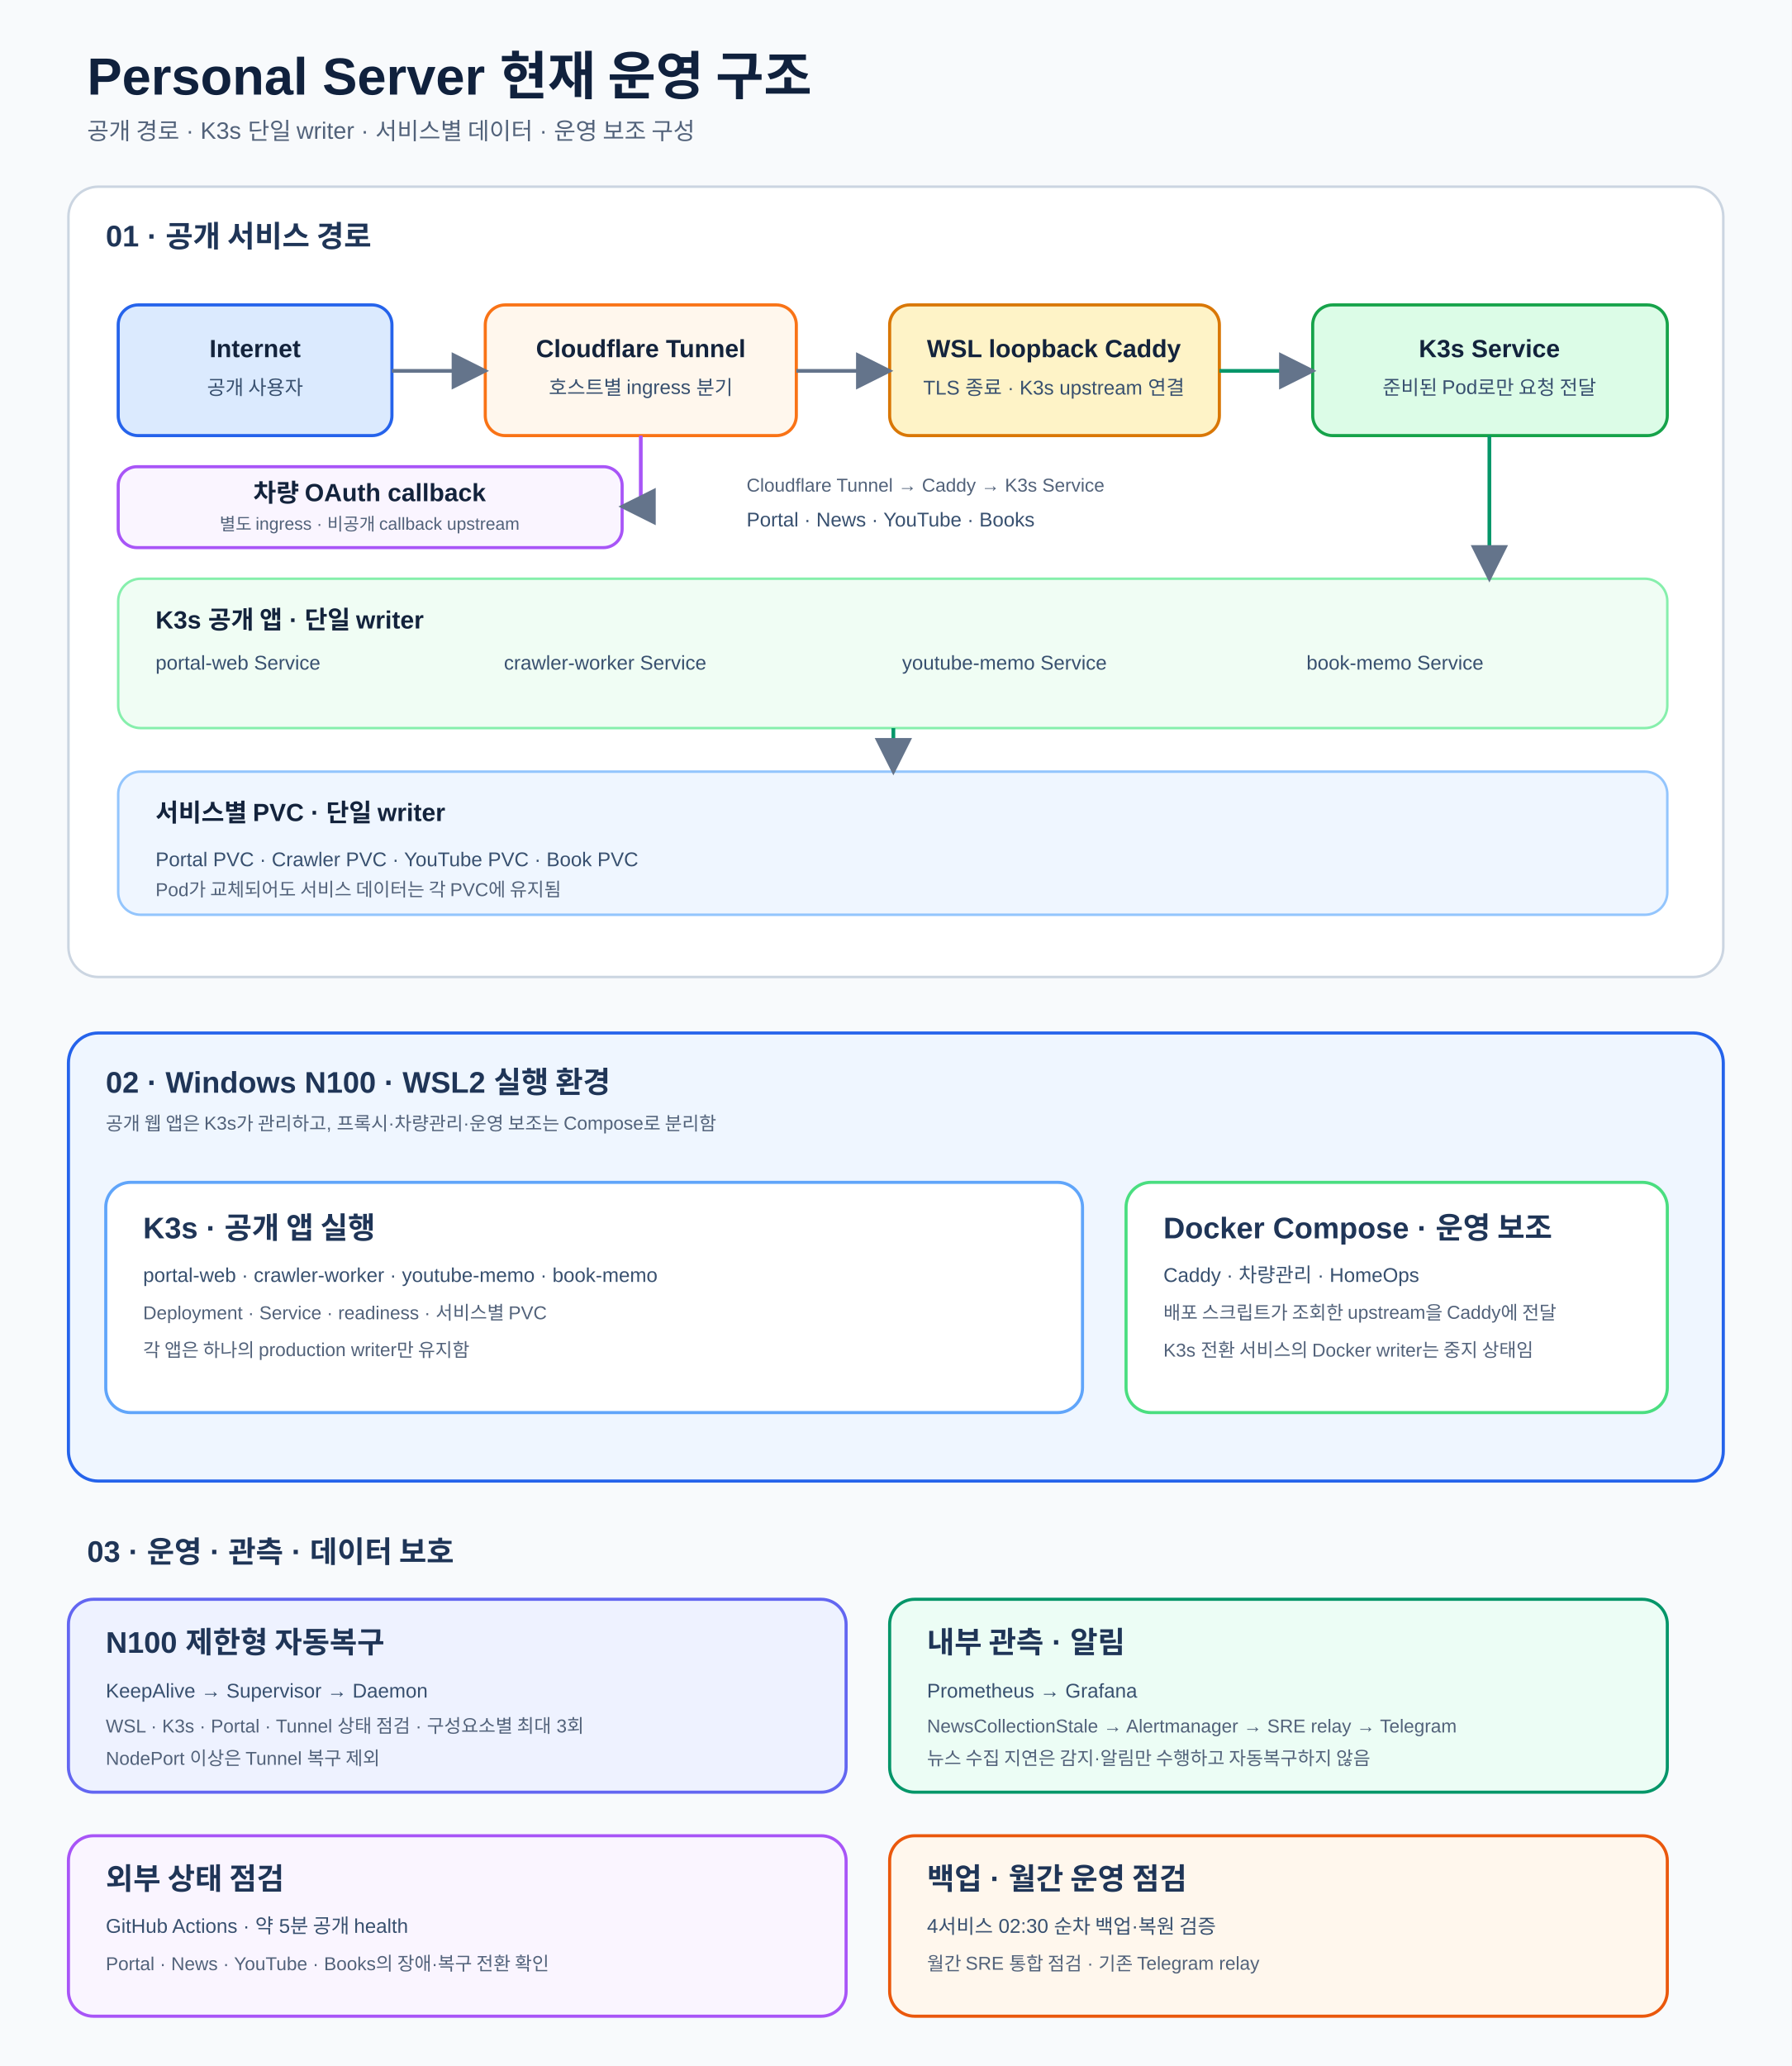
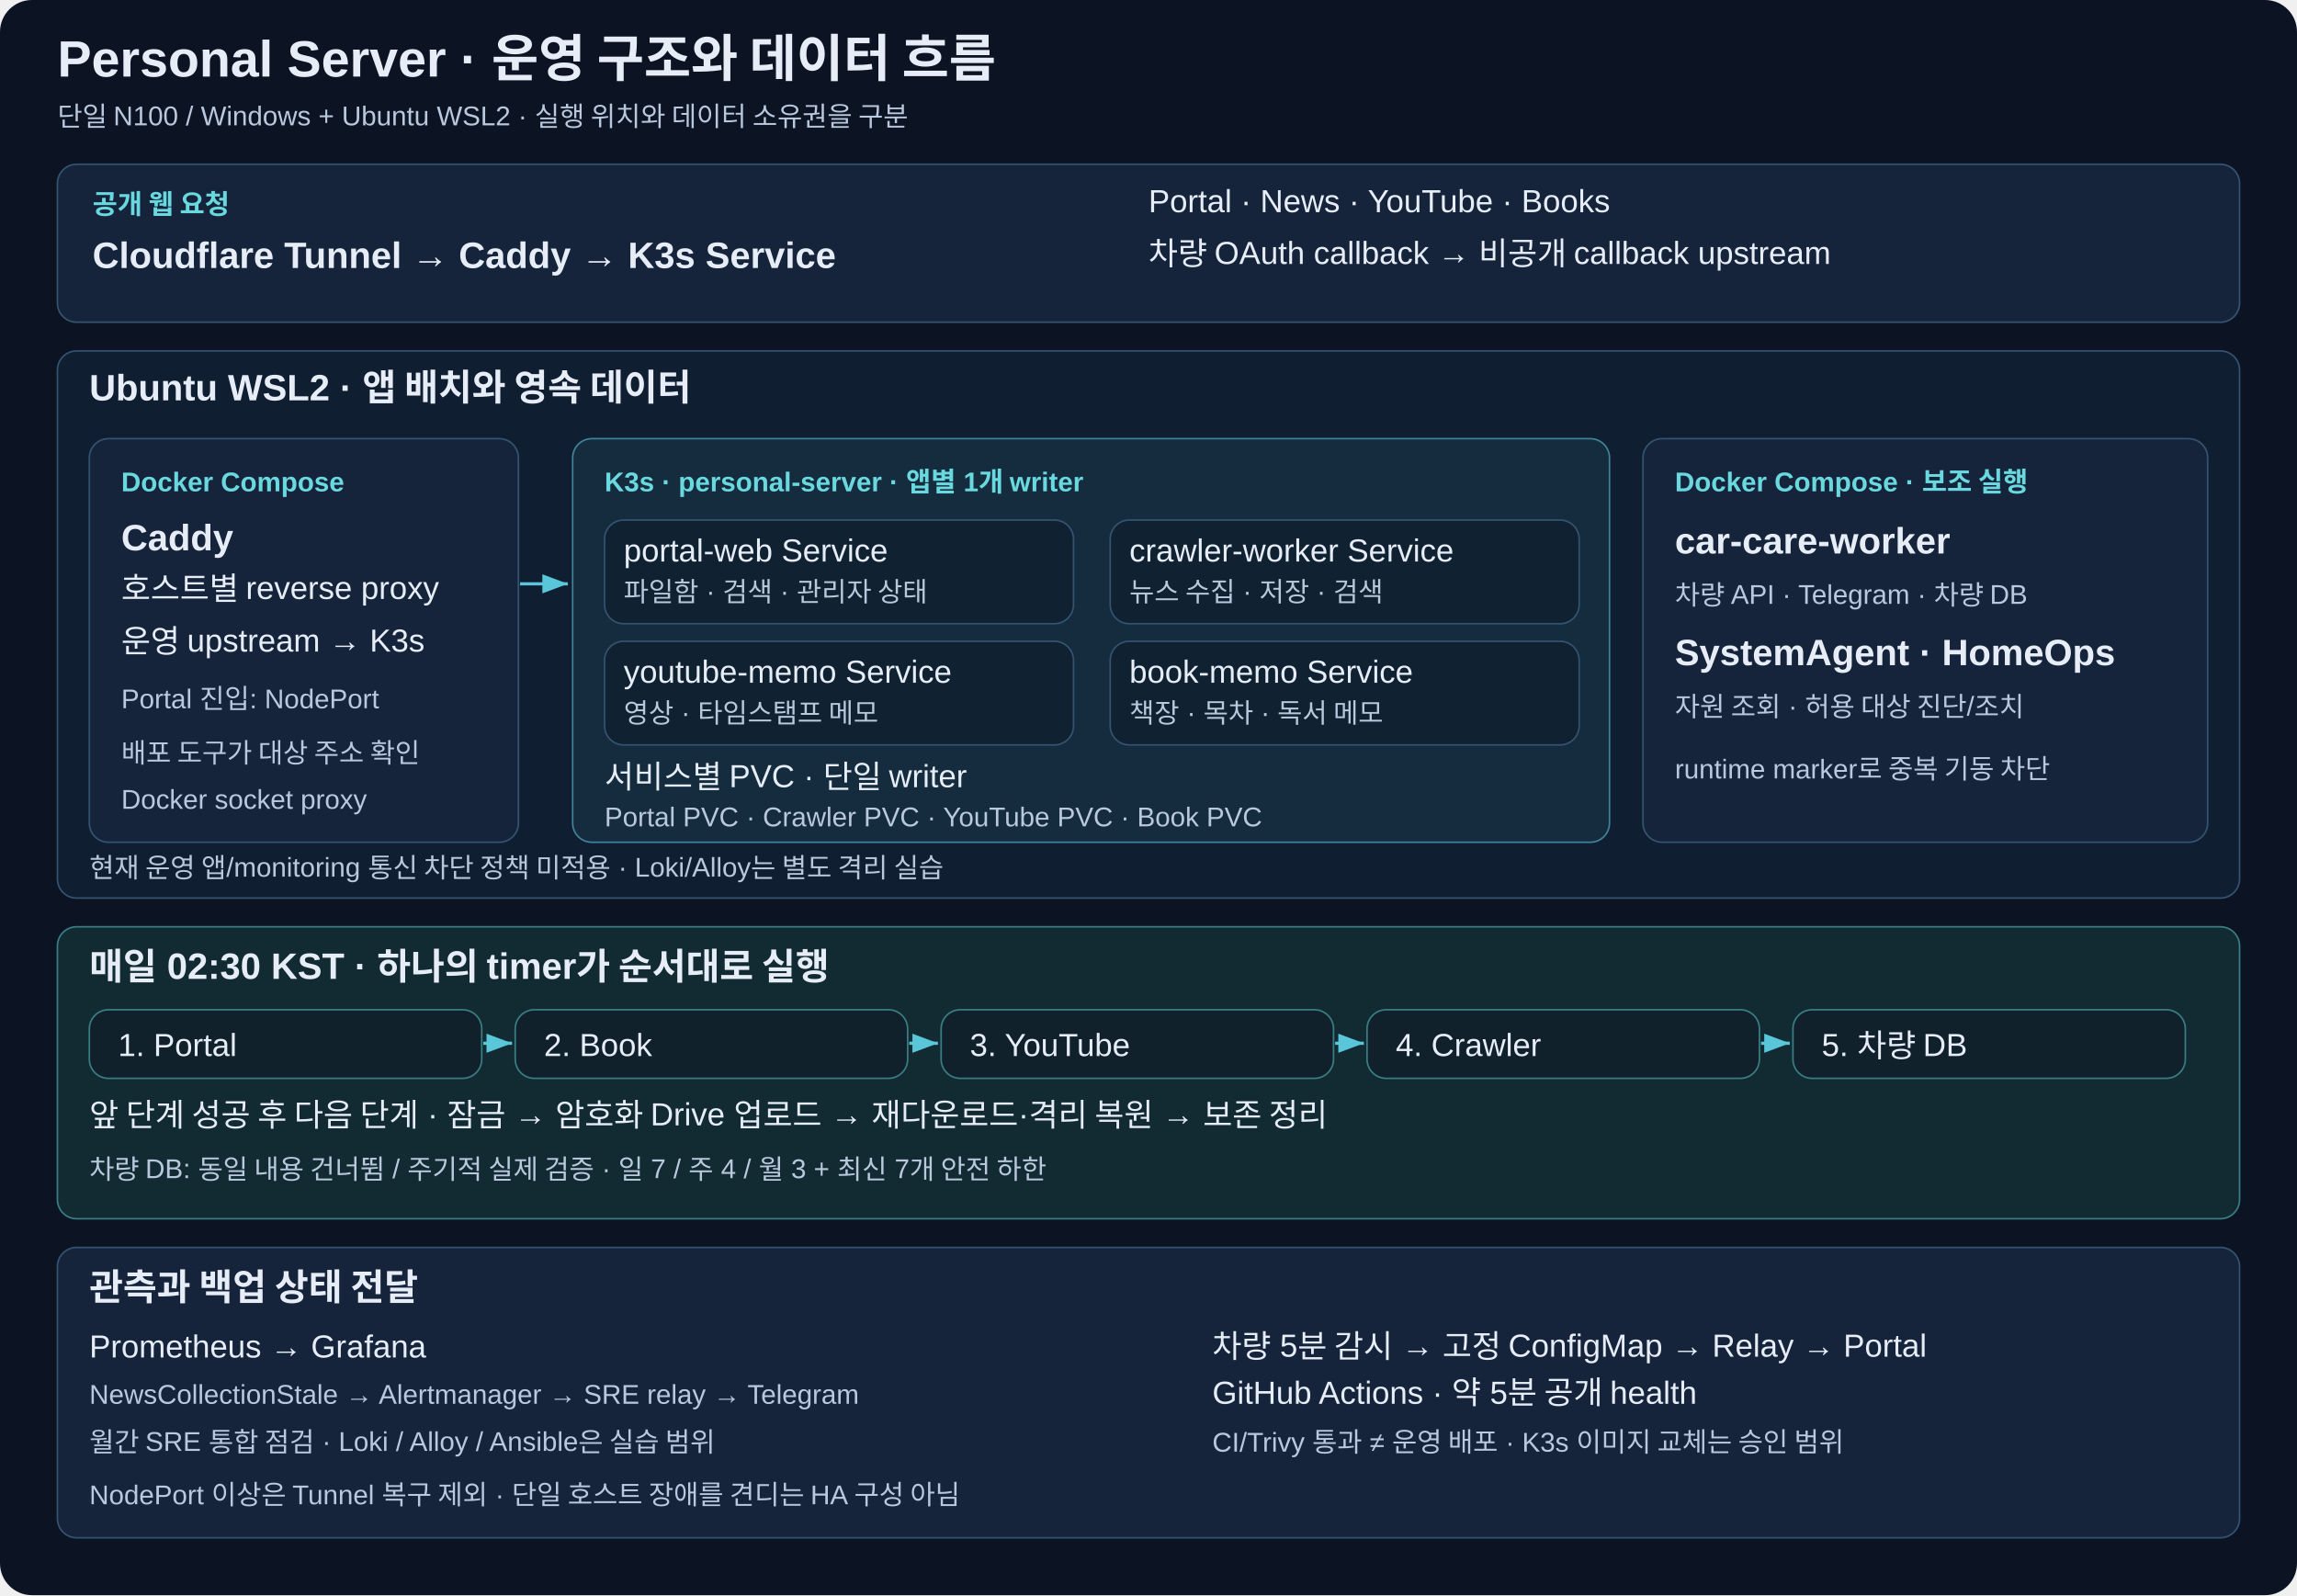
- <svg xmlns="http://www.w3.org/2000/svg" width="1440" height="1660" viewBox="0 0 1440 1660" role="img" aria-labelledby="title desc">
+ <svg xmlns="http://www.w3.org/2000/svg" width="1440" height="1000" viewBox="0 0 1440 1000" role="img" aria-labelledby="title desc">
  <defs>
-     <marker id="arrow" markerWidth="10" markerHeight="10" refX="9" refY="5" orient="auto">
-       <path d="M0 0 L0 10 L10 5 z" fill="#64748b" />
+     <marker id="arrow" markerWidth="10" markerHeight="10" refX="8" refY="3" orient="auto">
+       <path d="M0,0 L8,3 L0,6" fill="#59c6da" />
    </marker>
-     <style>
-       .title{font:700 42px 'Apple SD Gothic Neo','Noto Sans KR','Malgun Gothic',Arial,sans-serif;fill:#10213d}
-       .subtitle{font:400 19px 'Apple SD Gothic Neo','Noto Sans KR','Malgun Gothic',Arial,sans-serif;fill:#52627a}
-       .section{font:700 24px 'Apple SD Gothic Neo','Noto Sans KR','Malgun Gothic',Arial,sans-serif;fill:#1f3557}
-       .card-title{font:700 20px 'Apple SD Gothic Neo','Noto Sans KR','Malgun Gothic',Arial,sans-serif;fill:#13233c}
-       .card-body{font:400 16px 'Apple SD Gothic Neo','Noto Sans KR','Malgun Gothic',Arial,sans-serif;fill:#38506f}
-       .note{font:400 15px 'Apple SD Gothic Neo','Noto Sans KR','Malgun Gothic',Arial,sans-serif;fill:#52627a}
-       .small{font:400 14px 'Apple SD Gothic Neo','Noto Sans KR','Malgun Gothic',Arial,sans-serif;fill:#52627a}
-       .route{stroke:#64748b;stroke-width:3;fill:none;marker-end:url(#arrow)}
-       .k3s-route{stroke:#059669;stroke-width:3;fill:none;marker-end:url(#arrow)}
-       .private{stroke:#a855f7;stroke-width:3;fill:none;marker-end:url(#arrow)}
-     </style>
  </defs>
-   <rect width="1440" height="1660" fill="#f8fafc" />
-   <text x="70" y="76" class="title">Personal Server 현재 운영 구조</text>
-   <text x="70" y="112" class="subtitle">공개 경로 · K3s 단일 writer · 서비스별 데이터 · 운영 보조 구성</text>
-   <rect x="55" y="150" width="1330" height="635" rx="24" fill="#ffffff" stroke="#cbd5e1" stroke-width="2" />
-   <text x="85" y="198" class="section">01 · 공개 서비스 경로</text>
-   <rect x="95" y="245" width="220" height="105" rx="16" fill="#dbeafe" stroke="#2563eb" stroke-width="2.5" />
-   <text x="205" y="287" text-anchor="middle" class="card-title">Internet</text>
-   <text x="205" y="317" text-anchor="middle" class="card-body">공개 사용자</text>
-   <rect x="390" y="245" width="250" height="105" rx="16" fill="#fff7ed" stroke="#f97316" stroke-width="2.5" />
-   <text x="515" y="287" text-anchor="middle" class="card-title">Cloudflare Tunnel</text>
-   <text x="515" y="317" text-anchor="middle" class="card-body">호스트별 ingress 분기</text>
-   <path d="M315 298 H390" class="route" />
-   <rect x="715" y="245" width="265" height="105" rx="16" fill="#fef3c7" stroke="#d97706" stroke-width="2.5" />
-   <text x="847" y="287" text-anchor="middle" class="card-title">WSL loopback Caddy</text>
-   <text x="847" y="317" text-anchor="middle" class="card-body">TLS 종료 · K3s upstream 연결</text>
-   <path d="M640 298 H715" class="route" />
-   <rect x="1055" y="245" width="285" height="105" rx="16" fill="#dcfce7" stroke="#16a34a" stroke-width="2.5" />
-   <text x="1197" y="287" text-anchor="middle" class="card-title">K3s Service</text>
-   <text x="1197" y="317" text-anchor="middle" class="card-body">준비된 Pod로만 요청 전달</text>
-   <path d="M980 298 H1055" class="k3s-route" />
-   <text x="600" y="395" class="note">Cloudflare Tunnel → Caddy → K3s Service</text>
-   <text x="600" y="423" class="card-body">Portal · News · YouTube · Books</text>
-   <rect x="95" y="465" width="1245" height="120" rx="18" fill="#f0fdf4" stroke="#86efac" stroke-width="2" />
-   <text x="125" y="505" class="card-title">K3s 공개 앱 · 단일 writer</text>
-   <text x="125" y="538" class="card-body">portal-web Service</text>
-   <text x="405" y="538" class="card-body">crawler-worker Service</text>
-   <text x="725" y="538" class="card-body">youtube-memo Service</text>
-   <text x="1050" y="538" class="card-body">book-memo Service</text>
-   <path d="M1197 350 V465" class="k3s-route" />
-   <rect x="95" y="620" width="1245" height="115" rx="18" fill="#eff6ff" stroke="#93c5fd" stroke-width="2" />
-   <text x="125" y="660" class="card-title">서비스별 PVC · 단일 writer</text>
-   <text x="125" y="696" class="card-body">Portal PVC · Crawler PVC · YouTube PVC · Book PVC</text>
-   <text x="125" y="720" class="note">Pod가 교체되어도 서비스 데이터는 각 PVC에 유지됨</text>
-   <path d="M718 585 V620" class="k3s-route" />
-   <rect x="95" y="375" width="405" height="65" rx="15" fill="#faf5ff" stroke="#a855f7" stroke-width="2.5" />
-   <text x="297" y="403" text-anchor="middle" class="card-title">차량 OAuth callback</text>
-   <text x="297" y="426" text-anchor="middle" class="small">별도 ingress · 비공개 callback upstream</text>
-   <path d="M515 350 V407 H500" class="private" />
-   <rect x="55" y="830" width="1330" height="360" rx="24" fill="#eff6ff" stroke="#2563eb" stroke-width="2.5" />
-   <text x="85" y="878" class="section">02 · Windows N100 · WSL2 실행 환경</text>
-   <text x="85" y="908" class="note">공개 웹 앱은 K3s가 관리하고, 프록시·차량관리·운영 보조는 Compose로 분리함</text>
-   <rect x="85" y="950" width="785" height="185" rx="20" fill="#ffffff" stroke="#60a5fa" stroke-width="2.5" />
-   <text x="115" y="995" class="section">K3s · 공개 앱 실행</text>
-   <text x="115" y="1030" class="card-body">portal-web · crawler-worker · youtube-memo · book-memo</text>
-   <text x="115" y="1060" class="note">Deployment · Service · readiness · 서비스별 PVC</text>
-   <text x="115" y="1090" class="note">각 앱은 하나의 production writer만 유지함</text>
-   <rect x="905" y="950" width="435" height="185" rx="20" fill="#ffffff" stroke="#4ade80" stroke-width="2.5" />
-   <text x="935" y="995" class="section">Docker Compose · 운영 보조</text>
-   <text x="935" y="1030" class="card-body">Caddy · 차량관리 · HomeOps</text>
-   <text x="935" y="1060" class="note">배포 스크립트가 조회한 upstream을 Caddy에 전달</text>
-   <text x="935" y="1090" class="note">K3s 전환 서비스의 Docker writer는 중지 상태임</text>
-   <text x="70" y="1255" class="section">03 · 운영 · 관측 · 데이터 보호</text>
-   <rect x="55" y="1285" width="625" height="155" rx="20" fill="#eef2ff" stroke="#6366f1" stroke-width="2.5" />
-   <text x="85" y="1328" class="section">N100 제한형 자동복구</text>
-   <text x="85" y="1364" class="card-body">KeepAlive → Supervisor → Daemon</text>
-   <text x="85" y="1392" class="note">WSL · K3s · Portal · Tunnel 상태 점검 · 구성요소별 최대 3회</text>
-   <text x="85" y="1418" class="note">NodePort 이상은 Tunnel 복구 제외</text>
-   <rect x="715" y="1285" width="625" height="155" rx="20" fill="#ecfdf5" stroke="#059669" stroke-width="2.5" />
-   <text x="745" y="1328" class="section">내부 관측 · 알림</text>
-   <text x="745" y="1364" class="card-body">Prometheus → Grafana</text>
-   <text x="745" y="1392" class="note">NewsCollectionStale → Alertmanager → SRE relay → Telegram</text>
-   <text x="745" y="1418" class="note">뉴스 수집 지연은 감지·알림만 수행하고 자동복구하지 않음</text>
-   <rect x="55" y="1475" width="625" height="145" rx="20" fill="#faf5ff" stroke="#a855f7" stroke-width="2.5" />
-   <text x="85" y="1518" class="section">외부 상태 점검</text>
-   <text x="85" y="1553" class="card-body">GitHub Actions · 약 5분 공개 health</text>
-   <text x="85" y="1583" class="note">Portal · News · YouTube · Books의 장애·복구 전환 확인</text>
-   <rect x="715" y="1475" width="625" height="145" rx="20" fill="#fff7ed" stroke="#ea580c" stroke-width="2.5" />
-   <text x="745" y="1518" class="section">백업 · 월간 운영 점검</text>
-   <text x="745" y="1553" class="card-body">4서비스 02:30 순차 백업·복원 검증</text>
-   <text x="745" y="1583" class="note">월간 SRE 통합 점검 · 기존 Telegram relay</text>
+   <style>text{font-family:Arial,'Apple SD Gothic Neo','Noto Sans KR',sans-serif;fill:#e7edf7}.title{font-size:32px;font-weight:700}.heading{font-size:23px;font-weight:700}.body{font-size:20px}.small{font-size:17px;fill:#b9c8dd}.tag{fill:#69d8df;font-size:17px;font-weight:700}</style>
+   <rect width="1440" height="1000" rx="20" fill="#0c1424" />
+   <text x="36" y="48" class="title">Personal Server · 운영 구조와 데이터 흐름</text>
+   <text x="36" y="79" class="small">단일 N100 / Windows + Ubuntu WSL2 · 실행 위치와 데이터 소유권을 구분</text>
+   <rect x="36" y="103" width="1368" height="99" rx="12" fill="#15243b" stroke="#345371" />
+   <text x="58" y="134" class="tag">공개 웹 요청</text>
+   <text x="58" y="168" class="heading">Cloudflare Tunnel → Caddy → K3s Service</text>
+   <text x="720" y="133" class="body">Portal · News · YouTube · Books</text>
+   <text x="720" y="166" class="body">차량 OAuth callback → 비공개 callback upstream</text>
+   <rect x="36" y="220" width="1368" height="343" rx="12" fill="#101e31" stroke="#345371" />
+   <text x="56" y="251" class="heading">Ubuntu WSL2 · 앱 배치와 영속 데이터</text>
+   <rect x="56" y="275" width="269" height="253" rx="12" fill="#15243b" stroke="#345371" />
+   <text x="76" y="308" class="tag">Docker Compose</text>
+   <text x="76" y="345" class="heading">Caddy</text>
+   <text x="76" y="376" class="body">호스트별 reverse proxy</text>
+   <text x="76" y="409" class="body">운영 upstream → K3s</text>
+   <text x="76" y="444" class="small">Portal 진입: NodePort</text>
+   <text x="76" y="478" class="small">배포 도구가 대상 주소 확인</text>
+   <text x="76" y="507" class="small">Docker socket proxy</text>
+   <path d="M326,366 L356,366" fill="none" stroke="#59c6da" stroke-width="2" marker-end="url(#arrow)" />
+   <rect x="359" y="275" width="650" height="253" rx="12" fill="#142c3d" stroke="#408399" />
+   <text x="379" y="308" class="tag">K3s · personal-server · 앱별 1개 writer</text>
+   <rect x="379" y="326" width="294" height="65" rx="12" fill="#102131" stroke="#345371" />
+   <text x="391" y="352" class="body">portal-web Service</text>
+   <text x="391" y="377" class="small">파일함 · 검색 · 관리자 상태</text>
+   <rect x="696" y="326" width="294" height="65" rx="12" fill="#102131" stroke="#345371" />
+   <text x="708" y="352" class="body">crawler-worker Service</text>
+   <text x="708" y="377" class="small">뉴스 수집 · 저장 · 검색</text>
+   <rect x="379" y="402" width="294" height="65" rx="12" fill="#102131" stroke="#345371" />
+   <text x="391" y="428" class="body">youtube-memo Service</text>
+   <text x="391" y="453" class="small">영상 · 타임스탬프 메모</text>
+   <rect x="696" y="402" width="294" height="65" rx="12" fill="#102131" stroke="#345371" />
+   <text x="708" y="428" class="body">book-memo Service</text>
+   <text x="708" y="453" class="small">책장 · 목차 · 독서 메모</text>
+   <text x="379" y="494" class="body">서비스별 PVC · 단일 writer</text>
+   <text x="379" y="518" class="small">Portal PVC · Crawler PVC · YouTube PVC · Book PVC</text>
+   <rect x="1030" y="275" width="354" height="253" rx="12" fill="#15243b" stroke="#345371" />
+   <text x="1050" y="308" class="tag">Docker Compose · 보조 실행</text>
+   <text x="1050" y="347" class="heading">car-care-worker</text>
+   <text x="1050" y="379" class="small">차량 API · Telegram · 차량 DB</text>
+   <text x="1050" y="417" class="heading">SystemAgent · HomeOps</text>
+   <text x="1050" y="449" class="small">자원 조회 · 허용 대상 진단/조치</text>
+   <text x="1050" y="488" class="small">runtime marker로 중복 기동 차단</text>
+   <text x="56" y="550" class="small">현재 운영 앱/monitoring 통신 차단 정책 미적용 · Loki/Alloy는 별도 격리 실습</text>
+   <rect x="36" y="581" width="1368" height="183" rx="12" fill="#122b33" stroke="#3a7d84" />
+   <text x="56" y="614" class="heading">매일 02:30 KST · 하나의 timer가 순서대로 실행</text>
+   <rect x="56" y="633" width="246" height="43" rx="12" fill="#10212c" stroke="#3a7d84" />
+   <text x="74" y="662" class="body">1. Portal</text>
+   <path d="M303,654 L321,654" fill="none" stroke="#59c6da" stroke-width="2" marker-end="url(#arrow)" />
+   <rect x="323" y="633" width="246" height="43" rx="12" fill="#10212c" stroke="#3a7d84" />
+   <text x="341" y="662" class="body">2. Book</text>
+   <path d="M570,654 L588,654" fill="none" stroke="#59c6da" stroke-width="2" marker-end="url(#arrow)" />
+   <rect x="590" y="633" width="246" height="43" rx="12" fill="#10212c" stroke="#3a7d84" />
+   <text x="608" y="662" class="body">3. YouTube</text>
+   <path d="M837,654 L855,654" fill="none" stroke="#59c6da" stroke-width="2" marker-end="url(#arrow)" />
+   <rect x="857" y="633" width="246" height="43" rx="12" fill="#10212c" stroke="#3a7d84" />
+   <text x="875" y="662" class="body">4. Crawler</text>
+   <path d="M1104,654 L1122,654" fill="none" stroke="#59c6da" stroke-width="2" marker-end="url(#arrow)" />
+   <rect x="1124" y="633" width="246" height="43" rx="12" fill="#10212c" stroke="#3a7d84" />
+   <text x="1142" y="662" class="body">5. 차량 DB</text>
+   <text x="56" y="706" class="body">앞 단계 성공 후 다음 단계 · 잠금 → 암호화 Drive 업로드 → 재다운로드·격리 복원 → 보존 정리</text>
+   <text x="56" y="739" class="small">차량 DB: 동일 내용 건너뜀 / 주기적 실제 검증 · 일 7 / 주 4 / 월 3 + 최신 7개 안전 하한</text>
+   <rect x="36" y="782" width="1368" height="182" rx="12" fill="#15243b" stroke="#345371" />
+   <text x="56" y="815" class="heading">관측과 백업 상태 전달</text>
+   <text x="56" y="851" class="body">Prometheus → Grafana</text>
+   <text x="56" y="880" class="small">NewsCollectionStale → Alertmanager → SRE relay → Telegram</text>
+   <text x="56" y="910" class="small">월간 SRE 통합 점검 · Loki / Alloy / Ansible은 실습 범위</text>
+   <text x="760" y="851" class="body">차량 5분 감시 → 고정 ConfigMap → Relay → Portal</text>
+   <text x="760" y="880" class="body">GitHub Actions · 약 5분 공개 health</text>
+   <text x="760" y="910" class="small">CI/Trivy 통과 ≠ 운영 배포 · K3s 이미지 교체는 승인 범위</text>
+   <text x="56" y="943" class="small">NodePort 이상은 Tunnel 복구 제외 · 단일 호스트 장애를 견디는 HA 구성 아님</text>
</svg>
